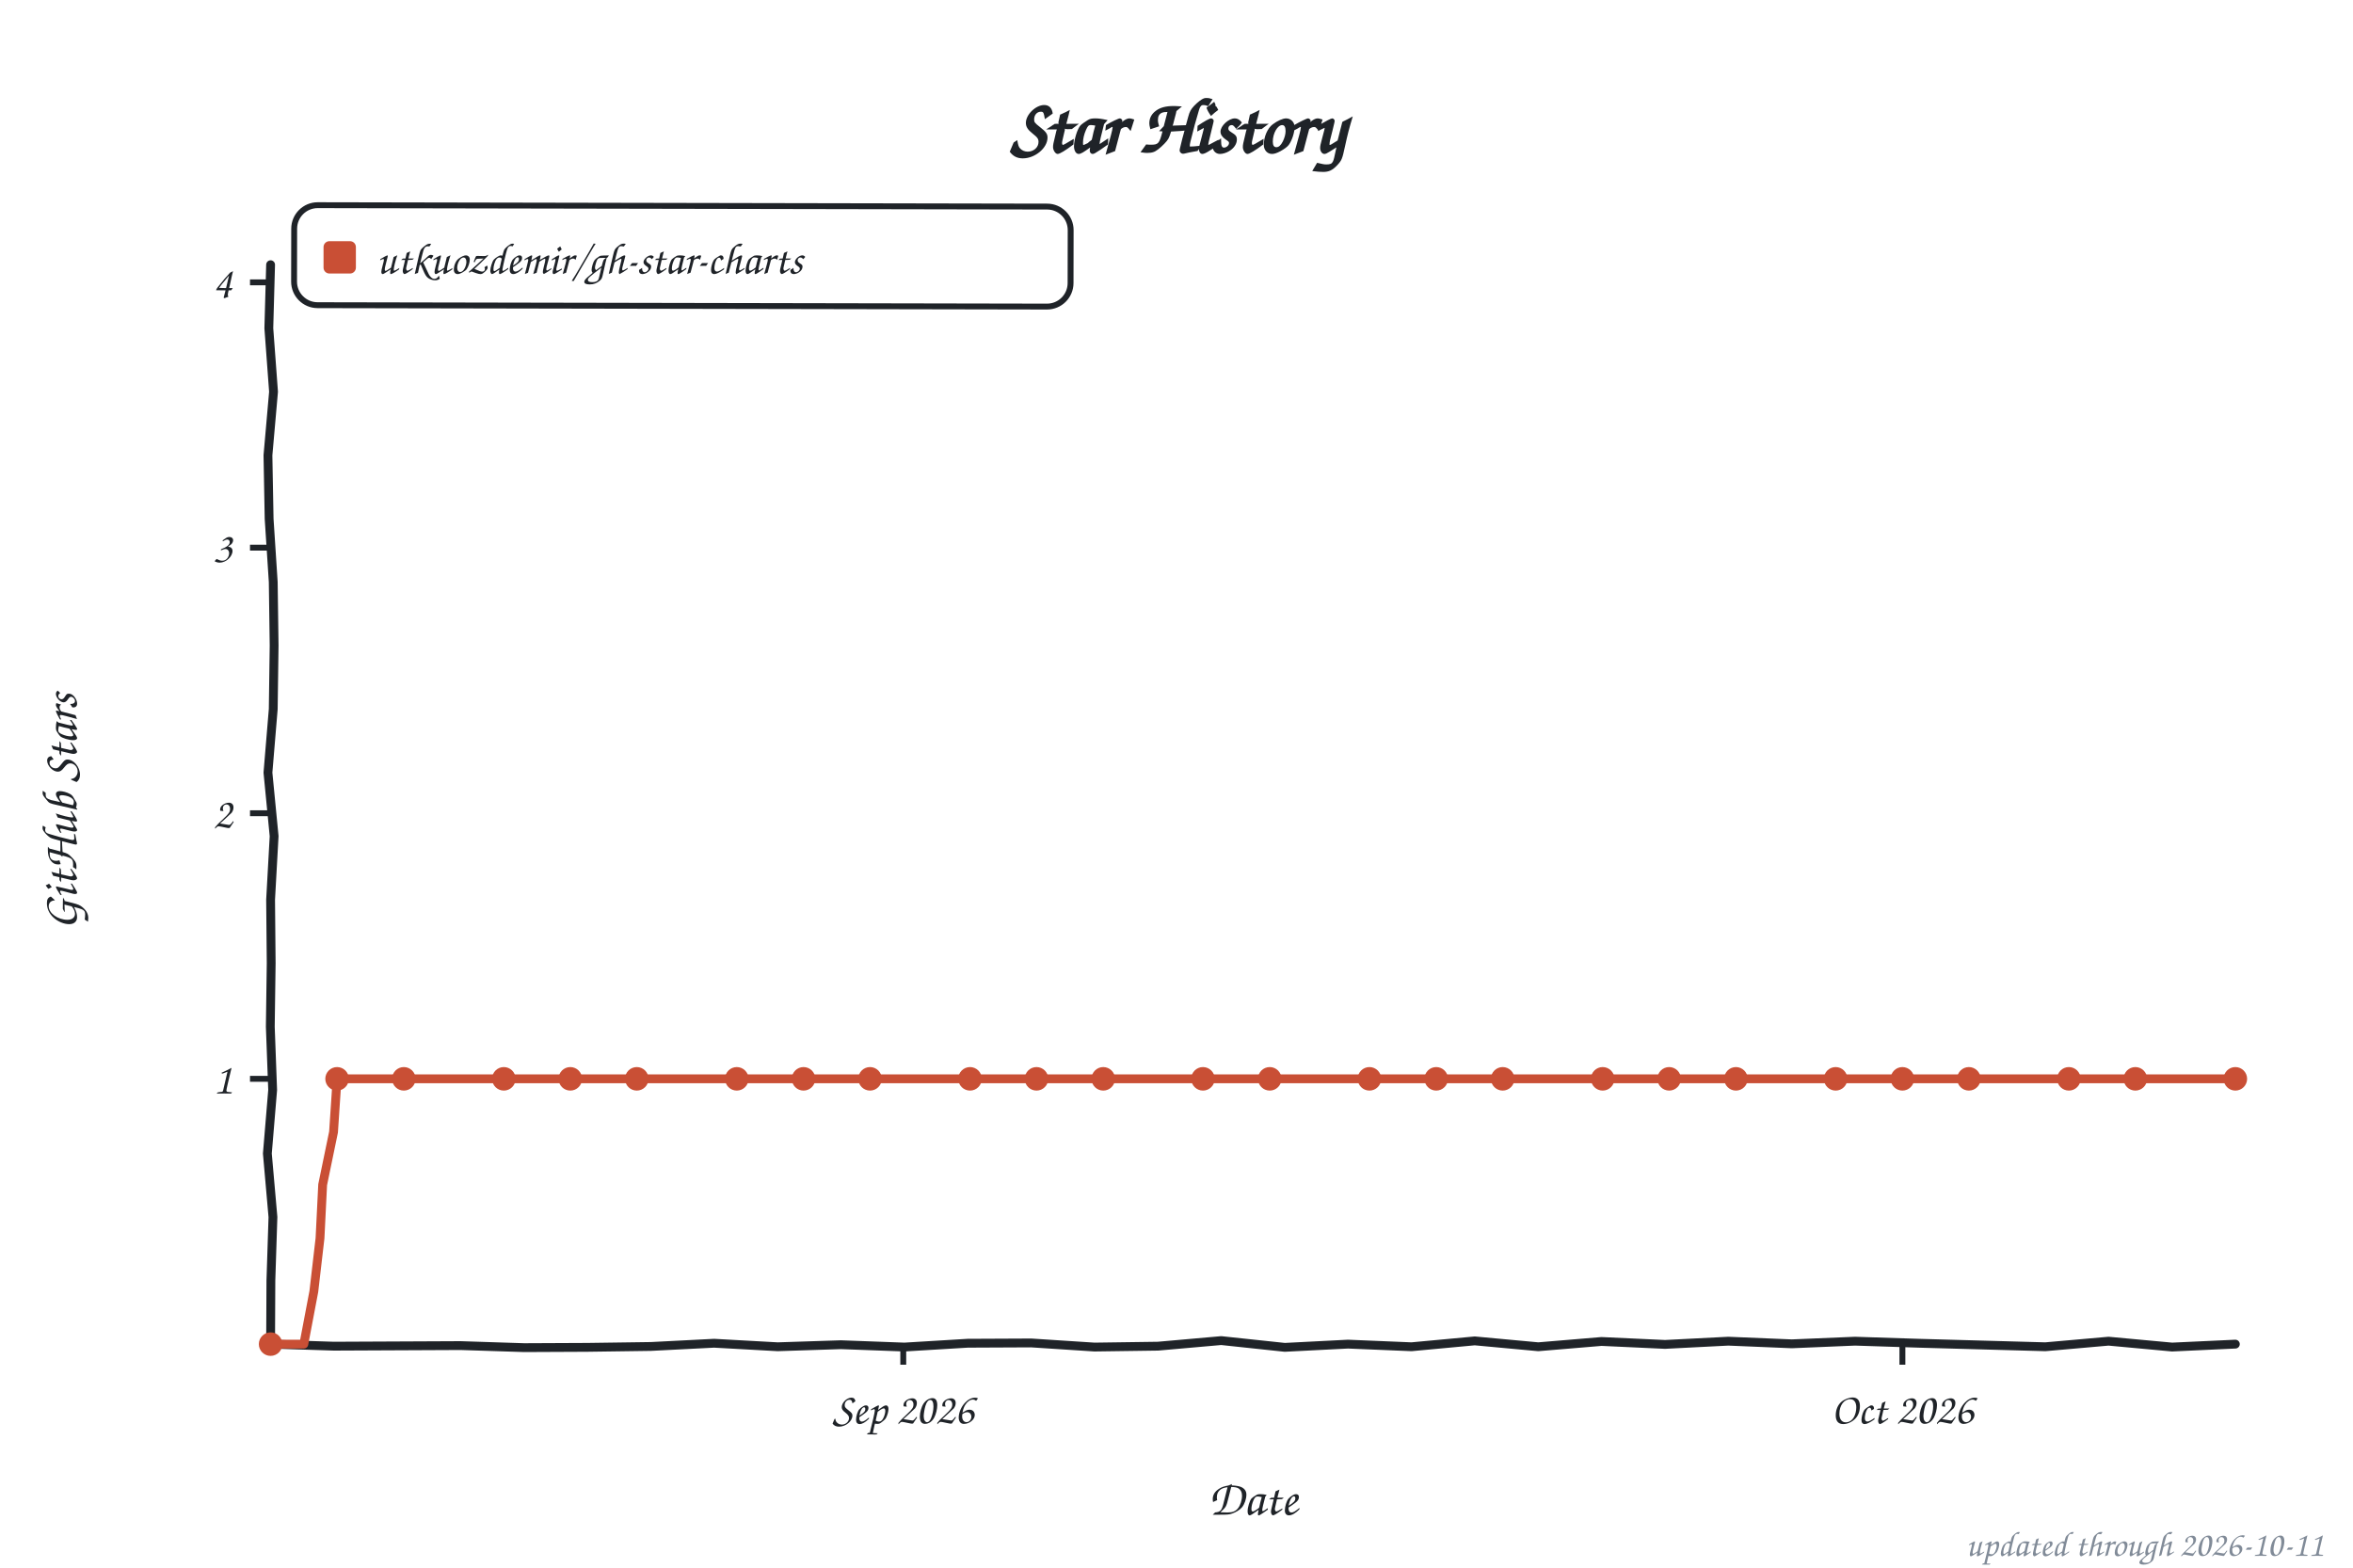
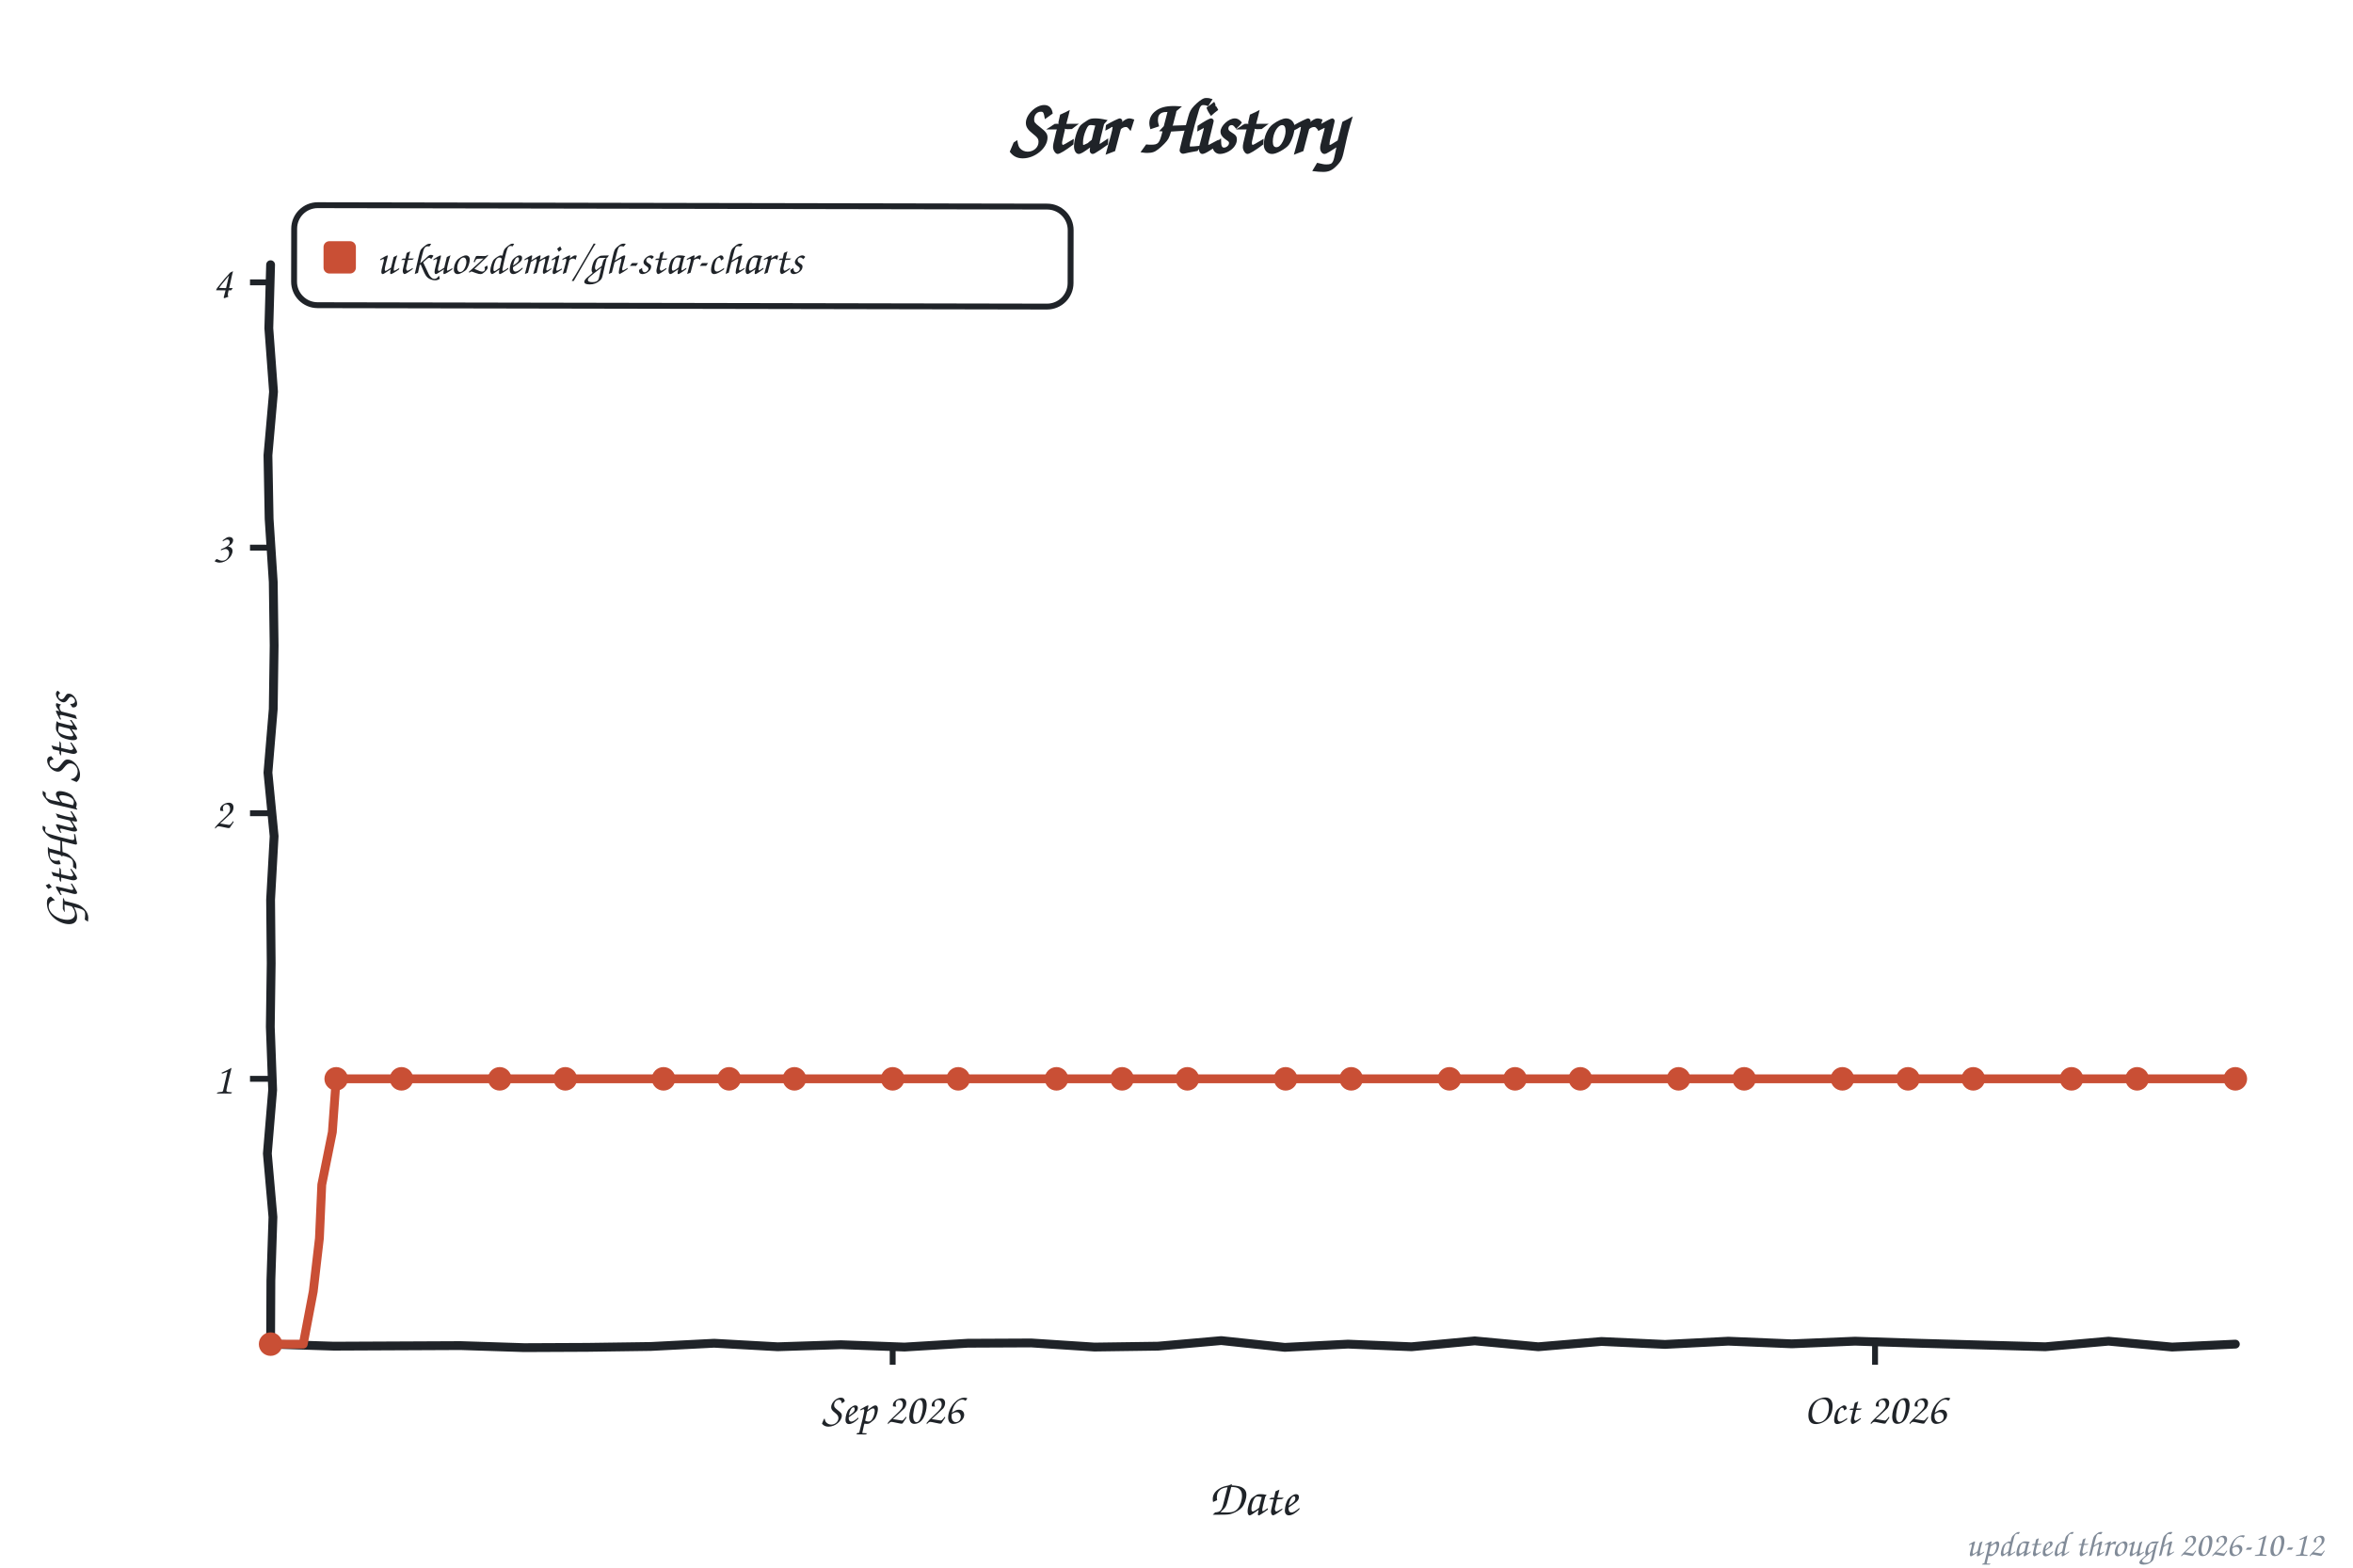
<svg xmlns="http://www.w3.org/2000/svg" width="800" height="533" viewBox="0 0 800 533" role="img" aria-label="Star history of utkuozdemir/gh-star-charts">
  <style>text{font-family:"Comic Sans MS","Chalkboard SE","Comic Neue","Marker Felt",cursive}</style>
  <text x="400" y="52" font-size="26" font-weight="bold" text-anchor="middle" fill="#1f2328">Star History</text>
  <rect x="100" y="70" width="264" height="34" rx="8" fill="none" stroke="#1f2328" stroke-width="2" transform="rotate(0.11 232 87)" />
  <rect x="110" y="82" width="11" height="11" rx="2" fill="#c94f35" />
  <text x="128" y="93" font-size="15" fill="#1f2328" textLength="225" lengthAdjust="spacingAndGlyphs">utkuozdemir/gh-star-charts</text>
  <line x1="85" y1="366.8" x2="92" y2="366.8" stroke="#1f2328" stroke-width="2" />
  <text x="79" y="371.8" font-size="15" text-anchor="end" fill="#1f2328">1</text>
  <line x1="85" y1="276.5" x2="92" y2="276.5" stroke="#1f2328" stroke-width="2" />
  <text x="79" y="281.5" font-size="15" text-anchor="end" fill="#1f2328">2</text>
  <line x1="85" y1="186.2" x2="92" y2="186.2" stroke="#1f2328" stroke-width="2" />
  <text x="79" y="191.2" font-size="15" text-anchor="end" fill="#1f2328">3</text>
  <line x1="85" y1="96.0" x2="92" y2="96.0" stroke="#1f2328" stroke-width="2" />
  <text x="79" y="101.0" font-size="15" text-anchor="end" fill="#1f2328">4</text>
-   <line x1="307.1" y1="457" x2="307.1" y2="464" stroke="#1f2328" stroke-width="2" />
-   <text x="307.1" y="484" font-size="15" text-anchor="middle" fill="#1f2328">Sep 2026</text>
-   <line x1="646.8" y1="457" x2="646.8" y2="464" stroke="#1f2328" stroke-width="2" />
-   <text x="646.8" y="484" font-size="15" text-anchor="middle" fill="#1f2328">Oct 2026</text>
+   <line x1="303.5" y1="457" x2="303.5" y2="464" stroke="#1f2328" stroke-width="2" />
+   <text x="303.5" y="484" font-size="15" text-anchor="middle" fill="#1f2328">Sep 2026</text>
+   <line x1="637.5" y1="457" x2="637.5" y2="464" stroke="#1f2328" stroke-width="2" />
+   <text x="637.5" y="484" font-size="15" text-anchor="middle" fill="#1f2328">Oct 2026</text>
  <text x="426" y="515" font-size="17" text-anchor="middle" fill="#1f2328">Date</text>
  <text x="26" y="276" font-size="17" text-anchor="middle" fill="#1f2328" transform="rotate(-90 26 276)">GitHub Stars</text>
  <path d="M 92.0,90.0 L 91.4,111.6 L 93.0,133.2 L 91.1,154.8 L 91.5,176.4 L 92.9,197.9 L 93.2,219.5 L 92.9,241.1 L 91.1,262.7 L 93.2,284.3 L 92.0,305.9 L 92.2,327.5 L 91.9,349.1 L 92.7,370.6 L 90.9,392.2 L 92.8,413.8 L 92.1,435.4 L 92.0,457.0 L 113.5,457.7 L 135.1,457.6 L 156.6,457.5 L 178.2,458.2 L 199.7,458.1 L 221.3,457.8 L 242.8,456.7 L 264.4,457.9 L 285.9,457.2 L 307.5,458.0 L 329.0,456.7 L 350.6,456.6 L 372.1,458.0 L 393.7,457.7 L 415.2,455.8 L 436.8,458.1 L 458.3,457.0 L 479.9,457.9 L 501.4,455.9 L 523.0,457.9 L 544.5,456.1 L 566.1,457.1 L 587.6,456.0 L 609.2,456.9 L 630.7,456.0 L 652.3,456.7 L 673.8,457.3 L 695.4,457.9 L 716.9,456.0 L 738.5,458.0 L 760.0,457.0" fill="none" stroke="#1f2328" stroke-width="3" stroke-linecap="round" stroke-linejoin="round" />
-   <path d="M 92.0,457.0 L 103.3,457.0 L 106.7,439.1 L 108.8,421.0 L 109.7,402.8 L 113.4,384.9 L 114.6,366.8 L 126.0,366.8 L 137.3,366.8 L 148.6,366.8 L 159.9,366.8 L 171.3,366.8 L 182.6,366.8 L 193.9,366.8 L 205.2,366.8 L 216.5,366.8 L 227.9,366.8 L 239.2,366.8 L 250.5,366.8 L 261.8,366.8 L 273.2,366.8 L 284.5,366.8 L 295.8,366.8 L 307.1,366.8 L 318.4,366.8 L 329.8,366.8 L 341.1,366.8 L 352.4,366.8 L 363.7,366.8 L 375.1,366.8 L 386.4,366.8 L 397.7,366.8 L 409.0,366.8 L 420.3,366.8 L 431.7,366.8 L 443.0,366.8 L 454.3,366.8 L 465.6,366.8 L 476.9,366.8 L 488.3,366.8 L 499.6,366.8 L 510.9,366.8 L 522.2,366.8 L 533.6,366.8 L 544.9,366.8 L 556.2,366.8 L 567.5,366.8 L 578.8,366.8 L 590.2,366.8 L 601.5,366.8 L 612.8,366.8 L 624.1,366.8 L 635.5,366.8 L 646.8,366.8 L 658.1,366.8 L 669.4,366.8 L 680.7,366.8 L 692.1,366.8 L 703.4,366.8 L 714.7,366.8 L 726.0,366.8 L 737.4,366.8 L 748.7,366.8 L 760.0,366.8" fill="none" stroke="#c94f35" stroke-width="3" stroke-linecap="round" stroke-linejoin="round" />
+   <path d="M 92.0,457.0 L 103.1,457.0 L 106.5,439.1 L 108.6,421.0 L 109.4,402.8 L 113.0,384.9 L 114.3,366.8 L 125.4,366.8 L 136.5,366.8 L 147.7,366.8 L 158.8,366.8 L 169.9,366.8 L 181.1,366.8 L 192.2,366.8 L 203.3,366.8 L 214.5,366.8 L 225.6,366.8 L 236.7,366.8 L 247.9,366.8 L 259.0,366.8 L 270.1,366.8 L 281.3,366.8 L 292.4,366.8 L 303.5,366.8 L 314.7,366.8 L 325.8,366.8 L 336.9,366.8 L 348.1,366.8 L 359.2,366.8 L 370.3,366.8 L 381.5,366.8 L 392.6,366.8 L 403.7,366.8 L 414.9,366.8 L 426.0,366.8 L 437.1,366.8 L 448.3,366.8 L 459.4,366.8 L 470.5,366.8 L 481.7,366.8 L 492.8,366.8 L 503.9,366.8 L 515.1,366.8 L 526.2,366.8 L 537.3,366.8 L 548.5,366.8 L 559.6,366.8 L 570.7,366.8 L 581.9,366.8 L 593.0,366.8 L 604.1,366.8 L 615.3,366.8 L 626.4,366.8 L 637.5,366.8 L 648.7,366.8 L 659.8,366.8 L 670.9,366.8 L 682.1,366.8 L 693.2,366.8 L 704.3,366.8 L 715.5,366.8 L 726.6,366.8 L 737.7,366.8 L 748.9,366.8 L 760.0,366.8" fill="none" stroke="#c94f35" stroke-width="3" stroke-linecap="round" stroke-linejoin="round" />
  <circle cx="92.0" cy="457.0" r="4" fill="#c94f35" />
-   <circle cx="114.6" cy="366.8" r="4" fill="#c94f35" />
-   <circle cx="137.3" cy="366.8" r="4" fill="#c94f35" />
-   <circle cx="171.3" cy="366.8" r="4" fill="#c94f35" />
-   <circle cx="193.9" cy="366.8" r="4" fill="#c94f35" />
-   <circle cx="216.5" cy="366.8" r="4" fill="#c94f35" />
-   <circle cx="250.5" cy="366.8" r="4" fill="#c94f35" />
-   <circle cx="273.2" cy="366.8" r="4" fill="#c94f35" />
-   <circle cx="295.8" cy="366.8" r="4" fill="#c94f35" />
-   <circle cx="329.8" cy="366.8" r="4" fill="#c94f35" />
-   <circle cx="352.4" cy="366.8" r="4" fill="#c94f35" />
-   <circle cx="375.1" cy="366.8" r="4" fill="#c94f35" />
-   <circle cx="409.0" cy="366.8" r="4" fill="#c94f35" />
-   <circle cx="431.7" cy="366.8" r="4" fill="#c94f35" />
-   <circle cx="465.6" cy="366.8" r="4" fill="#c94f35" />
-   <circle cx="488.3" cy="366.8" r="4" fill="#c94f35" />
-   <circle cx="510.9" cy="366.8" r="4" fill="#c94f35" />
-   <circle cx="544.9" cy="366.8" r="4" fill="#c94f35" />
-   <circle cx="567.5" cy="366.8" r="4" fill="#c94f35" />
-   <circle cx="590.2" cy="366.8" r="4" fill="#c94f35" />
-   <circle cx="624.1" cy="366.8" r="4" fill="#c94f35" />
-   <circle cx="646.8" cy="366.8" r="4" fill="#c94f35" />
-   <circle cx="669.4" cy="366.8" r="4" fill="#c94f35" />
-   <circle cx="703.4" cy="366.8" r="4" fill="#c94f35" />
-   <circle cx="726.0" cy="366.8" r="4" fill="#c94f35" />
+   <circle cx="114.3" cy="366.8" r="4" fill="#c94f35" />
+   <circle cx="136.5" cy="366.8" r="4" fill="#c94f35" />
+   <circle cx="169.9" cy="366.8" r="4" fill="#c94f35" />
+   <circle cx="192.2" cy="366.8" r="4" fill="#c94f35" />
+   <circle cx="225.6" cy="366.8" r="4" fill="#c94f35" />
+   <circle cx="247.9" cy="366.8" r="4" fill="#c94f35" />
+   <circle cx="270.1" cy="366.8" r="4" fill="#c94f35" />
+   <circle cx="303.5" cy="366.8" r="4" fill="#c94f35" />
+   <circle cx="325.8" cy="366.8" r="4" fill="#c94f35" />
+   <circle cx="359.2" cy="366.8" r="4" fill="#c94f35" />
+   <circle cx="381.5" cy="366.8" r="4" fill="#c94f35" />
+   <circle cx="403.7" cy="366.8" r="4" fill="#c94f35" />
+   <circle cx="437.1" cy="366.8" r="4" fill="#c94f35" />
+   <circle cx="459.4" cy="366.8" r="4" fill="#c94f35" />
+   <circle cx="492.8" cy="366.8" r="4" fill="#c94f35" />
+   <circle cx="515.1" cy="366.8" r="4" fill="#c94f35" />
+   <circle cx="537.3" cy="366.8" r="4" fill="#c94f35" />
+   <circle cx="570.7" cy="366.8" r="4" fill="#c94f35" />
+   <circle cx="593.0" cy="366.8" r="4" fill="#c94f35" />
+   <circle cx="626.4" cy="366.8" r="4" fill="#c94f35" />
+   <circle cx="648.7" cy="366.8" r="4" fill="#c94f35" />
+   <circle cx="670.9" cy="366.8" r="4" fill="#c94f35" />
+   <circle cx="704.3" cy="366.8" r="4" fill="#c94f35" />
+   <circle cx="726.6" cy="366.8" r="4" fill="#c94f35" />
  <circle cx="760.0" cy="366.8" r="4" fill="#c94f35" />
-   <text x="790" y="529" font-size="12" text-anchor="end" fill="#818b98">updated through 2026-10-11</text>
+   <text x="790" y="529" font-size="12" text-anchor="end" fill="#818b98">updated through 2026-10-12</text>
</svg>
